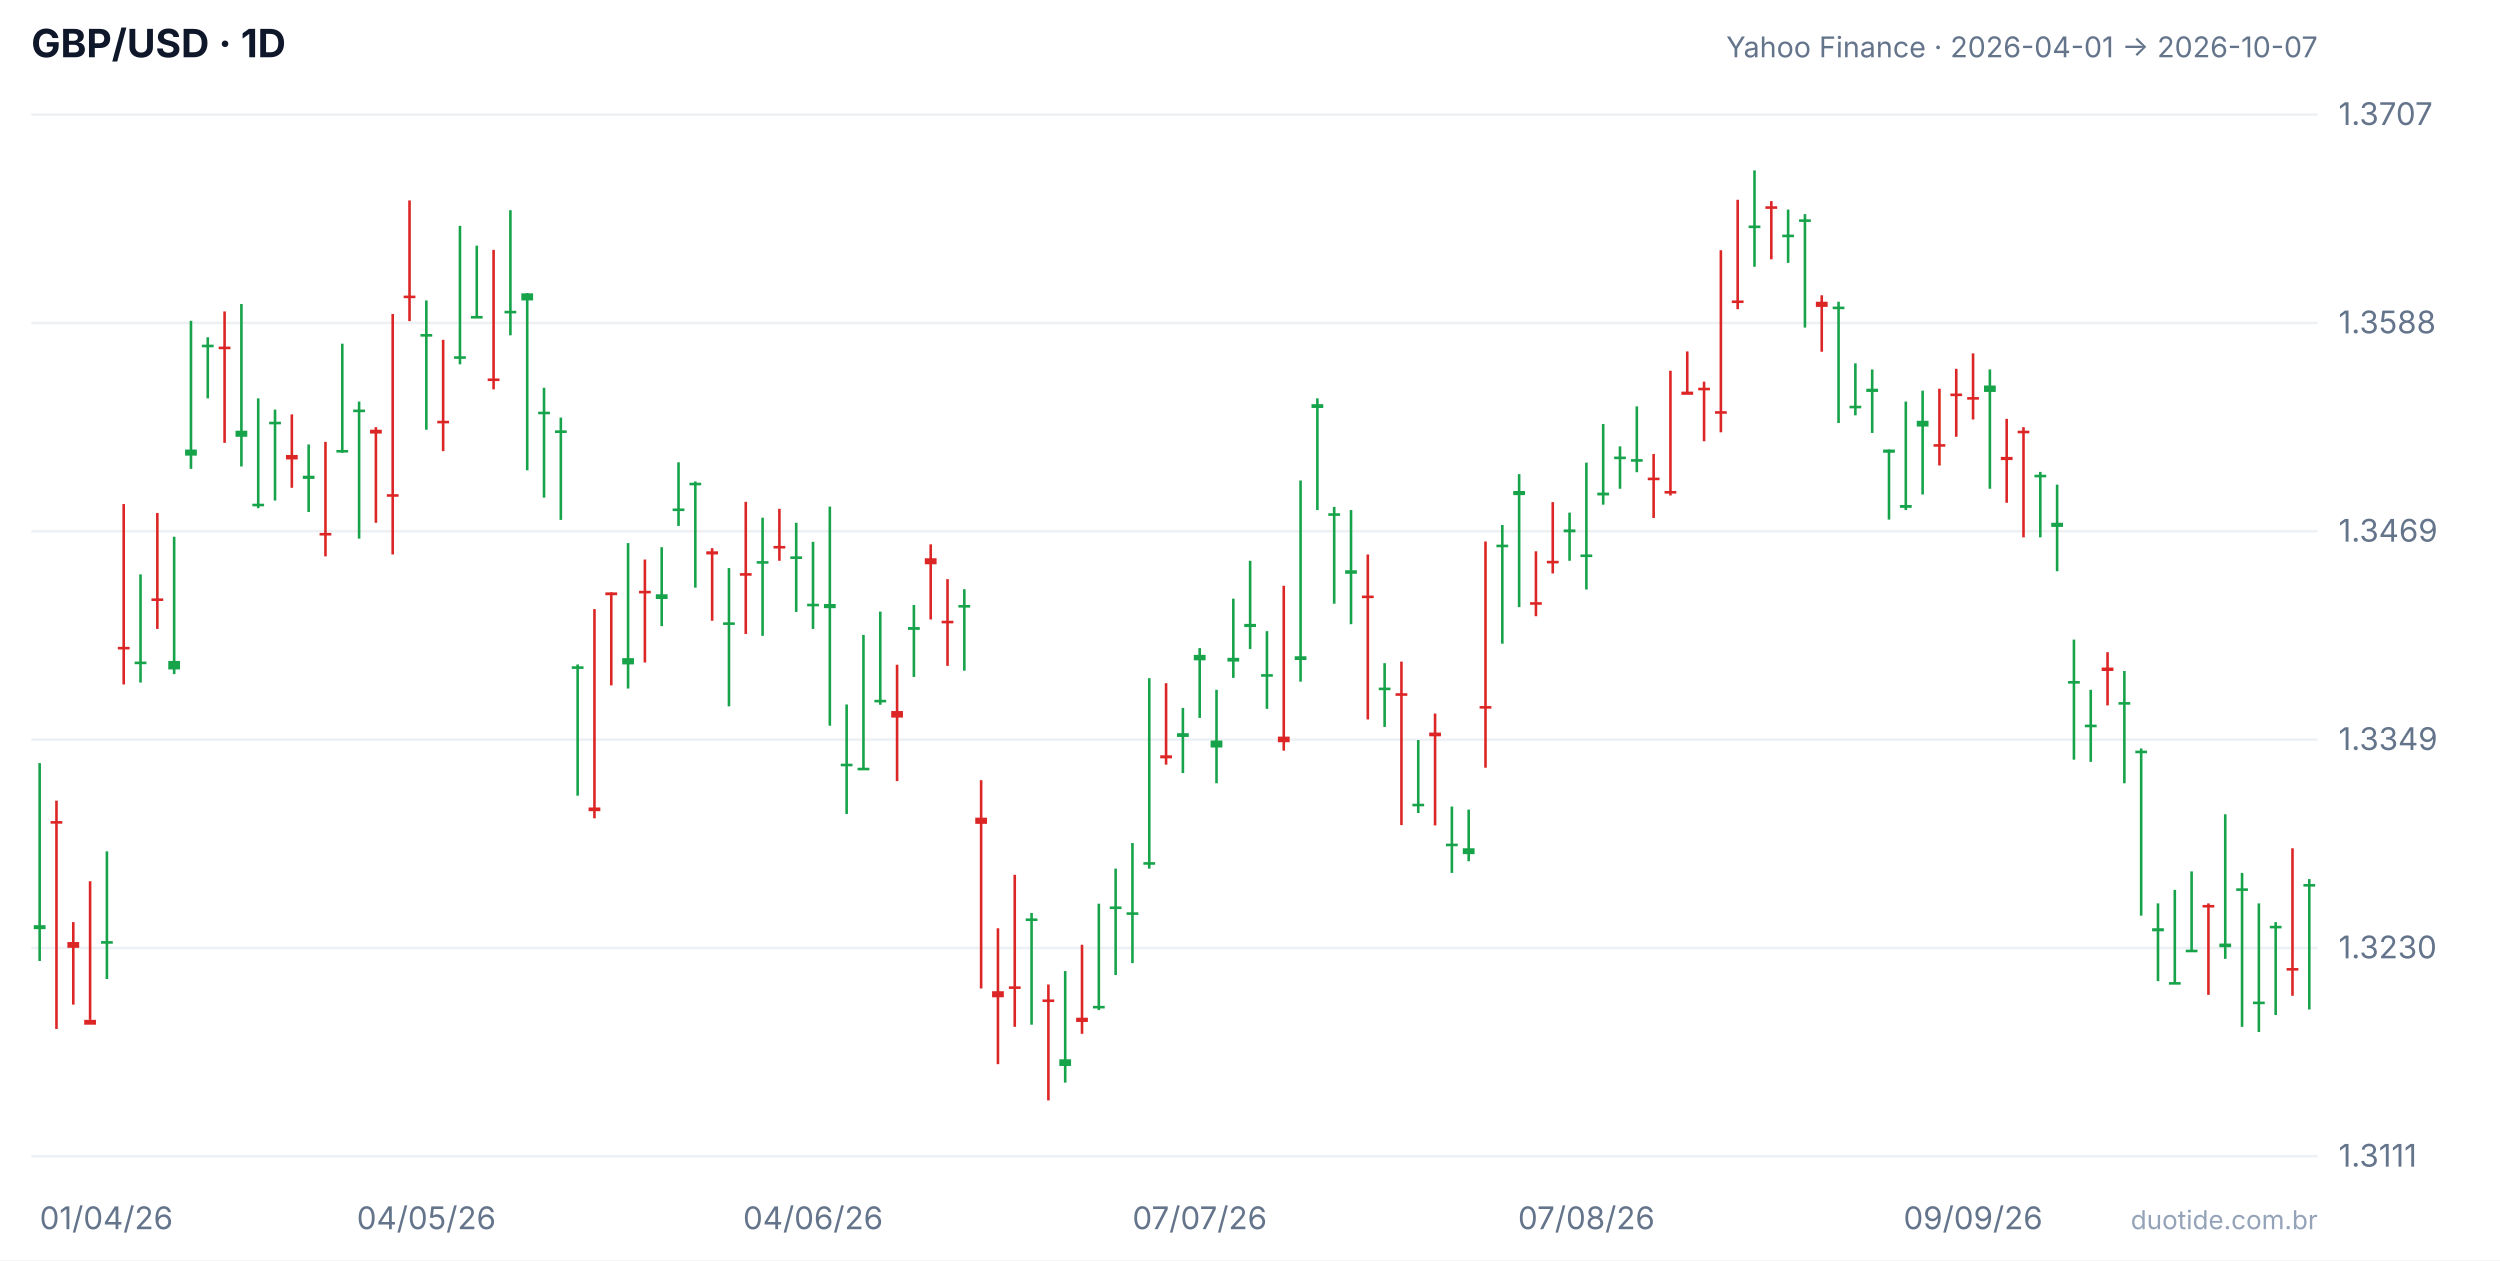
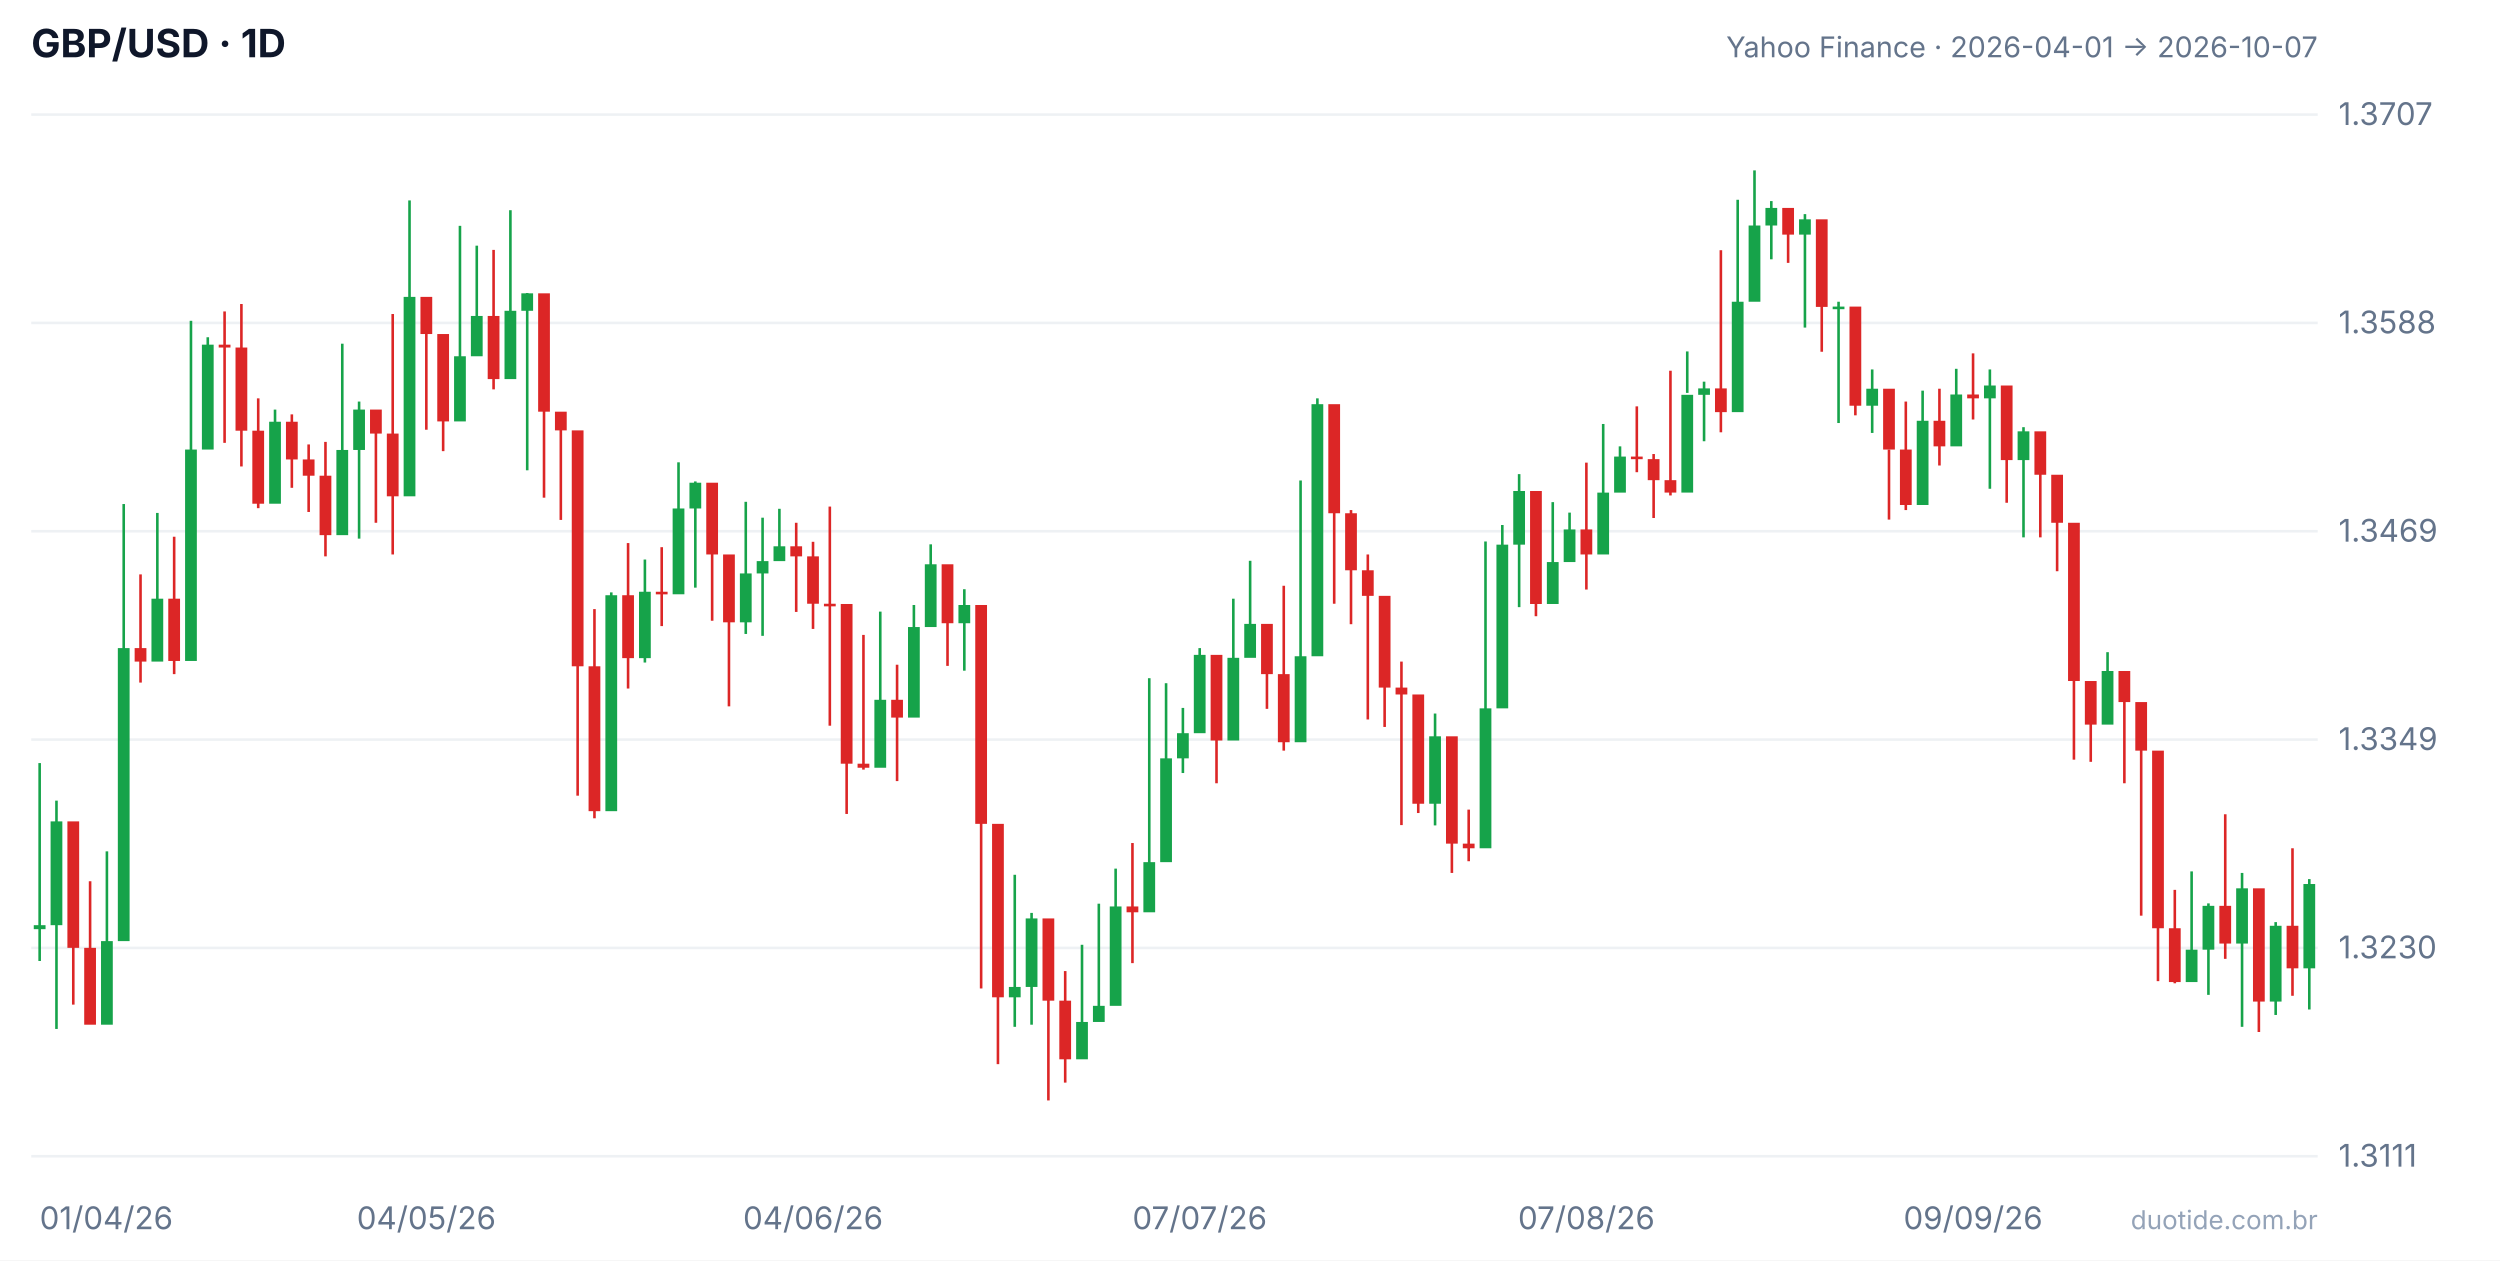
<svg xmlns="http://www.w3.org/2000/svg" viewBox="0 0 960 484" font-family="Inter,system-ui,sans-serif" font-size="12" role="img">
  <rect width="960" height="484" fill="#ffffff" />
  <text x="12" y="22" font-size="15" font-weight="700" fill="#0f172a">GBP/USD · 1D</text>
  <text x="890" y="22" font-size="11" fill="#64748b" text-anchor="end">Yahoo Finance · 2026-04-01 → 2026-10-07</text>
  <line x1="12" x2="890" y1="444" y2="444" stroke="#eef1f4" />
  <text x="898" y="448" fill="#64748b">1.3111</text>
  <line x1="12" x2="890" y1="364" y2="364" stroke="#eef1f4" />
  <text x="898" y="368" fill="#64748b">1.3230</text>
  <line x1="12" x2="890" y1="284" y2="284" stroke="#eef1f4" />
  <text x="898" y="288" fill="#64748b">1.3349</text>
  <line x1="12" x2="890" y1="204" y2="204" stroke="#eef1f4" />
  <text x="898" y="208" fill="#64748b">1.3469</text>
  <line x1="12" x2="890" y1="124" y2="124" stroke="#eef1f4" />
  <text x="898" y="128" fill="#64748b">1.3588</text>
  <line x1="12" x2="890" y1="44" y2="44" stroke="#eef1f4" />
  <text x="898" y="48" fill="#64748b">1.3707</text>
  <text x="15.228" y="472" fill="#64748b" text-anchor="start">01/04/26</text>
  <text x="163.713" y="472" fill="#64748b" text-anchor="middle">04/05/26</text>
  <text x="312.199" y="472" fill="#64748b" text-anchor="middle">04/06/26</text>
  <text x="460.684" y="472" fill="#64748b" text-anchor="middle">07/07/26</text>
  <text x="609.169" y="472" fill="#64748b" text-anchor="middle">07/08/26</text>
  <text x="757.654" y="472" fill="#64748b" text-anchor="middle">09/09/26</text>
  <line x1="15.228" x2="15.228" y1="293.022" y2="369.021" stroke="#16a34a" />
  <rect x="12.968" y="355.268" width="4.519" height="1.53" fill="#16a34a" />
-   <line x1="21.684" x2="21.684" y1="307.445" y2="395.119" stroke="#dc2626" />
-   <rect x="19.424" y="315.293" width="4.519" height="1" fill="#dc2626" />
+   <line x1="21.684" x2="21.684" y1="307.445" y2="395.119" stroke="#16a34a" />
+   <rect x="19.424" y="315.412" width="4.519" height="39.856" fill="#16a34a" />
  <line x1="28.14" x2="28.14" y1="354.09" y2="385.774" stroke="#dc2626" />
-   <rect x="25.88" y="361.738" width="4.519" height="2.234" fill="#dc2626" />
+   <rect x="25.88" y="315.412" width="4.519" height="48.56" fill="#dc2626" />
  <line x1="34.596" x2="34.596" y1="338.398" y2="391.617" stroke="#dc2626" />
-   <rect x="32.336" y="391.617" width="4.519" height="1.869" fill="#dc2626" />
+   <rect x="32.336" y="363.972" width="4.519" height="29.514" fill="#dc2626" />
  <line x1="41.051" x2="41.051" y1="326.92" y2="375.941" stroke="#16a34a" />
-   <rect x="38.792" y="361.386" width="4.519" height="1" fill="#16a34a" />
-   <line x1="47.507" x2="47.507" y1="193.549" y2="262.834" stroke="#dc2626" />
-   <rect x="45.248" y="248.386" width="4.519" height="1" fill="#dc2626" />
-   <line x1="53.963" x2="53.963" y1="220.566" y2="262.113" stroke="#16a34a" />
-   <rect x="51.704" y="254.051" width="4.519" height="1" fill="#16a34a" />
-   <line x1="60.419" x2="60.419" y1="196.966" y2="241.508" stroke="#dc2626" />
-   <rect x="58.16" y="229.778" width="4.519" height="1" fill="#dc2626" />
-   <line x1="66.875" x2="66.875" y1="206.105" y2="258.865" stroke="#16a34a" />
-   <rect x="64.615" y="253.81" width="4.519" height="3.251" fill="#16a34a" />
+   <rect x="38.792" y="361.386" width="4.519" height="32.1" fill="#16a34a" />
+   <line x1="47.507" x2="47.507" y1="193.549" y2="262.834" stroke="#16a34a" />
+   <rect x="45.248" y="248.869" width="4.519" height="112.517" fill="#16a34a" />
+   <line x1="53.963" x2="53.963" y1="220.566" y2="262.113" stroke="#dc2626" />
+   <rect x="51.704" y="248.869" width="4.519" height="5.182" fill="#dc2626" />
+   <line x1="60.419" x2="60.419" y1="196.966" y2="241.508" stroke="#16a34a" />
+   <rect x="58.16" y="229.899" width="4.519" height="24.151" fill="#16a34a" />
+   <line x1="66.875" x2="66.875" y1="206.105" y2="258.865" stroke="#dc2626" />
+   <rect x="64.615" y="229.899" width="4.519" height="23.91" fill="#dc2626" />
  <line x1="73.331" x2="73.331" y1="123.188" y2="180.042" stroke="#16a34a" />
-   <rect x="71.071" y="172.629" width="4.519" height="2.33" fill="#16a34a" />
+   <rect x="71.071" y="172.629" width="4.519" height="81.181" fill="#16a34a" />
  <line x1="79.787" x2="79.787" y1="129.506" y2="152.967" stroke="#16a34a" />
-   <rect x="77.527" y="132.353" width="4.519" height="1" fill="#16a34a" />
+   <rect x="77.527" y="132.353" width="4.519" height="40.276" fill="#16a34a" />
  <line x1="86.243" x2="86.243" y1="119.592" y2="170.053" stroke="#dc2626" />
-   <rect x="83.983" y="133.095" width="4.519" height="1" fill="#dc2626" />
-   <line x1="92.699" x2="92.699" y1="116.737" y2="179.123" stroke="#16a34a" />
-   <rect x="90.439" y="165.389" width="4.519" height="2.332" fill="#16a34a" />
-   <line x1="99.154" x2="99.154" y1="152.967" y2="195.136" stroke="#16a34a" />
-   <rect x="96.895" y="193.427" width="4.519" height="1" fill="#16a34a" />
+   <rect x="83.983" y="132.353" width="4.519" height="1.1" fill="#dc2626" />
+   <line x1="92.699" x2="92.699" y1="116.737" y2="179.123" stroke="#dc2626" />
+   <rect x="90.439" y="133.453" width="4.519" height="31.936" fill="#dc2626" />
+   <line x1="99.154" x2="99.154" y1="152.967" y2="195.136" stroke="#dc2626" />
+   <rect x="96.895" y="165.389" width="4.519" height="28.038" fill="#dc2626" />
  <line x1="105.61" x2="105.61" y1="157.287" y2="192.207" stroke="#16a34a" />
-   <rect x="103.351" y="161.948" width="4.519" height="1" fill="#16a34a" />
+   <rect x="103.351" y="161.948" width="4.519" height="31.479" fill="#16a34a" />
  <line x1="112.066" x2="112.066" y1="159.12" y2="187.32" stroke="#dc2626" />
-   <rect x="109.807" y="174.713" width="4.519" height="1.716" fill="#dc2626" />
-   <line x1="118.522" x2="118.522" y1="170.666" y2="196.599" stroke="#16a34a" />
-   <rect x="116.263" y="182.673" width="4.519" height="1.224" fill="#16a34a" />
+   <rect x="109.807" y="161.948" width="4.519" height="14.481" fill="#dc2626" />
+   <line x1="118.522" x2="118.522" y1="170.666" y2="196.599" stroke="#dc2626" />
+   <rect x="116.263" y="176.428" width="4.519" height="6.245" fill="#dc2626" />
  <line x1="124.978" x2="124.978" y1="169.685" y2="213.645" stroke="#dc2626" />
-   <rect x="122.718" y="204.643" width="4.519" height="1" fill="#dc2626" />
+   <rect x="122.718" y="182.673" width="4.519" height="22.823" fill="#dc2626" />
  <line x1="131.434" x2="131.434" y1="131.981" y2="173.855" stroke="#16a34a" />
-   <rect x="129.174" y="172.788" width="4.519" height="1" fill="#16a34a" />
+   <rect x="129.174" y="172.788" width="4.519" height="32.708" fill="#16a34a" />
  <line x1="137.89" x2="137.89" y1="154.198" y2="206.835" stroke="#16a34a" />
-   <rect x="135.63" y="157.275" width="4.519" height="1" fill="#16a34a" />
+   <rect x="135.63" y="157.275" width="4.519" height="15.513" fill="#16a34a" />
  <line x1="144.346" x2="144.346" y1="164.037" y2="200.745" stroke="#dc2626" />
-   <rect x="142.086" y="165.02" width="4.519" height="1.474" fill="#dc2626" />
+   <rect x="142.086" y="157.275" width="4.519" height="9.219" fill="#dc2626" />
  <line x1="150.801" x2="150.801" y1="120.584" y2="212.916" stroke="#dc2626" />
-   <rect x="148.542" y="189.764" width="4.519" height="1" fill="#dc2626" />
-   <line x1="157.257" x2="157.257" y1="76.964" y2="123.312" stroke="#dc2626" />
-   <rect x="154.998" y="113.508" width="4.519" height="1" fill="#dc2626" />
-   <line x1="163.713" x2="163.713" y1="115.372" y2="165.02" stroke="#16a34a" />
-   <rect x="161.454" y="128.268" width="4.519" height="1" fill="#16a34a" />
+   <rect x="148.542" y="166.494" width="4.519" height="24.088" fill="#dc2626" />
+   <line x1="157.257" x2="157.257" y1="76.964" y2="123.312" stroke="#16a34a" />
+   <rect x="154.998" y="114.005" width="4.519" height="76.577" fill="#16a34a" />
+   <line x1="163.713" x2="163.713" y1="115.372" y2="165.02" stroke="#dc2626" />
+   <rect x="161.454" y="114.005" width="4.519" height="14.263" fill="#dc2626" />
  <line x1="170.169" x2="170.169" y1="130.496" y2="173.242" stroke="#dc2626" />
-   <rect x="167.91" y="161.579" width="4.519" height="1" fill="#dc2626" />
+   <rect x="167.91" y="128.268" width="4.519" height="33.557" fill="#dc2626" />
  <line x1="176.625" x2="176.625" y1="86.721" y2="139.893" stroke="#16a34a" />
-   <rect x="174.365" y="136.804" width="4.519" height="1" fill="#16a34a" />
+   <rect x="174.365" y="136.804" width="4.519" height="25.021" fill="#16a34a" />
  <line x1="183.081" x2="183.081" y1="94.337" y2="122.072" stroke="#16a34a" />
-   <rect x="180.821" y="121.328" width="4.519" height="1" fill="#16a34a" />
+   <rect x="180.821" y="121.328" width="4.519" height="15.476" fill="#16a34a" />
  <line x1="189.537" x2="189.537" y1="95.958" y2="149.517" stroke="#dc2626" />
-   <rect x="187.277" y="145.324" width="4.519" height="1" fill="#dc2626" />
+   <rect x="187.277" y="121.328" width="4.519" height="24.243" fill="#dc2626" />
  <line x1="195.993" x2="195.993" y1="80.719" y2="128.763" stroke="#16a34a" />
-   <rect x="193.733" y="119.344" width="4.519" height="1" fill="#16a34a" />
+   <rect x="193.733" y="119.344" width="4.519" height="26.227" fill="#16a34a" />
  <line x1="202.449" x2="202.449" y1="112.515" y2="180.592" stroke="#16a34a" />
-   <rect x="200.189" y="112.639" width="4.519" height="2.733" fill="#16a34a" />
-   <line x1="208.904" x2="208.904" y1="148.9" y2="191.108" stroke="#16a34a" />
-   <rect x="206.645" y="158.087" width="4.519" height="1" fill="#16a34a" />
-   <line x1="215.36" x2="215.36" y1="160.35" y2="199.648" stroke="#16a34a" />
-   <rect x="213.101" y="165.265" width="4.519" height="1" fill="#16a34a" />
-   <line x1="221.816" x2="221.816" y1="255.134" y2="305.541" stroke="#16a34a" />
-   <rect x="219.557" y="255.857" width="4.519" height="1" fill="#16a34a" />
+   <rect x="200.189" y="112.639" width="4.519" height="6.705" fill="#16a34a" />
+   <line x1="208.904" x2="208.904" y1="148.9" y2="191.108" stroke="#dc2626" />
+   <rect x="206.645" y="112.639" width="4.519" height="45.448" fill="#dc2626" />
+   <line x1="215.36" x2="215.36" y1="160.35" y2="199.648" stroke="#dc2626" />
+   <rect x="213.101" y="158.087" width="4.519" height="7.178" fill="#dc2626" />
+   <line x1="221.816" x2="221.816" y1="255.134" y2="305.541" stroke="#dc2626" />
+   <rect x="219.557" y="165.265" width="4.519" height="90.591" fill="#dc2626" />
  <line x1="228.272" x2="228.272" y1="233.893" y2="314.224" stroke="#dc2626" />
-   <rect x="226.013" y="310.063" width="4.519" height="1.427" fill="#dc2626" />
-   <line x1="234.728" x2="234.728" y1="227.477" y2="263.194" stroke="#dc2626" />
-   <rect x="232.468" y="227.477" width="4.519" height="1.091" fill="#dc2626" />
-   <line x1="241.184" x2="241.184" y1="208.538" y2="264.396" stroke="#16a34a" />
-   <rect x="238.924" y="252.725" width="4.519" height="2.409" fill="#16a34a" />
-   <line x1="247.64" x2="247.64" y1="214.86" y2="254.412" stroke="#dc2626" />
-   <rect x="245.38" y="226.871" width="4.519" height="1" fill="#dc2626" />
-   <line x1="254.096" x2="254.096" y1="210.119" y2="240.42" stroke="#16a34a" />
-   <rect x="251.836" y="228.203" width="4.519" height="1.817" fill="#16a34a" />
+   <rect x="226.013" y="255.857" width="4.519" height="55.633" fill="#dc2626" />
+   <line x1="234.728" x2="234.728" y1="227.477" y2="263.194" stroke="#16a34a" />
+   <rect x="232.468" y="228.568" width="4.519" height="82.922" fill="#16a34a" />
+   <line x1="241.184" x2="241.184" y1="208.538" y2="264.396" stroke="#dc2626" />
+   <rect x="238.924" y="228.568" width="4.519" height="24.158" fill="#dc2626" />
+   <line x1="247.64" x2="247.64" y1="214.86" y2="254.412" stroke="#16a34a" />
+   <rect x="245.38" y="227.234" width="4.519" height="25.491" fill="#16a34a" />
+   <line x1="254.096" x2="254.096" y1="210.119" y2="240.42" stroke="#dc2626" />
+   <rect x="251.836" y="227.234" width="4.519" height="1" fill="#dc2626" />
  <line x1="260.551" x2="260.551" y1="177.531" y2="201.963" stroke="#16a34a" />
-   <rect x="258.292" y="195.258" width="4.519" height="1" fill="#16a34a" />
+   <rect x="258.292" y="195.258" width="4.519" height="32.946" fill="#16a34a" />
  <line x1="267.007" x2="267.007" y1="184.874" y2="225.659" stroke="#16a34a" />
-   <rect x="264.748" y="185.363" width="4.519" height="1" fill="#16a34a" />
+   <rect x="264.748" y="185.363" width="4.519" height="9.895" fill="#16a34a" />
  <line x1="273.463" x2="273.463" y1="210.484" y2="238.367" stroke="#dc2626" />
-   <rect x="271.204" y="211.7" width="4.519" height="1.216" fill="#dc2626" />
-   <line x1="279.919" x2="279.919" y1="218.138" y2="271.24" stroke="#16a34a" />
-   <rect x="277.66" y="238.971" width="4.519" height="1" fill="#16a34a" />
-   <line x1="286.375" x2="286.375" y1="192.695" y2="243.44" stroke="#dc2626" />
-   <rect x="284.115" y="220.08" width="4.519" height="1" fill="#dc2626" />
+   <rect x="271.204" y="185.363" width="4.519" height="27.552" fill="#dc2626" />
+   <line x1="279.919" x2="279.919" y1="218.138" y2="271.24" stroke="#dc2626" />
+   <rect x="277.66" y="212.916" width="4.519" height="26.055" fill="#dc2626" />
+   <line x1="286.375" x2="286.375" y1="192.695" y2="243.44" stroke="#16a34a" />
+   <rect x="284.115" y="220.202" width="4.519" height="18.77" fill="#16a34a" />
  <line x1="292.831" x2="292.831" y1="198.794" y2="244.164" stroke="#16a34a" />
-   <rect x="290.571" y="215.467" width="4.519" height="1" fill="#16a34a" />
-   <line x1="299.287" x2="299.287" y1="195.38" y2="215.346" stroke="#dc2626" />
-   <rect x="297.027" y="209.632" width="4.519" height="1" fill="#dc2626" />
-   <line x1="305.743" x2="305.743" y1="200.745" y2="234.981" stroke="#16a34a" />
-   <rect x="303.483" y="213.645" width="4.519" height="1" fill="#16a34a" />
-   <line x1="312.199" x2="312.199" y1="208.051" y2="241.508" stroke="#16a34a" />
-   <rect x="309.939" y="231.836" width="4.519" height="1" fill="#16a34a" />
-   <line x1="318.654" x2="318.654" y1="194.526" y2="278.672" stroke="#16a34a" />
-   <rect x="316.395" y="231.933" width="4.519" height="1.597" fill="#16a34a" />
-   <line x1="325.11" x2="325.11" y1="270.519" y2="312.56" stroke="#16a34a" />
-   <rect x="322.851" y="293.261" width="4.519" height="1" fill="#16a34a" />
-   <line x1="331.566" x2="331.566" y1="243.802" y2="295.529" stroke="#16a34a" />
-   <rect x="329.307" y="294.812" width="4.519" height="1" fill="#16a34a" />
+   <rect x="290.571" y="215.467" width="4.519" height="4.734" fill="#16a34a" />
+   <line x1="299.287" x2="299.287" y1="195.38" y2="215.346" stroke="#16a34a" />
+   <rect x="297.027" y="209.778" width="4.519" height="5.689" fill="#16a34a" />
+   <line x1="305.743" x2="305.743" y1="200.745" y2="234.981" stroke="#dc2626" />
+   <rect x="303.483" y="209.778" width="4.519" height="3.867" fill="#dc2626" />
+   <line x1="312.199" x2="312.199" y1="208.051" y2="241.508" stroke="#dc2626" />
+   <rect x="309.939" y="213.645" width="4.519" height="18.191" fill="#dc2626" />
+   <line x1="318.654" x2="318.654" y1="194.526" y2="278.672" stroke="#dc2626" />
+   <rect x="316.395" y="231.836" width="4.519" height="1" fill="#dc2626" />
+   <line x1="325.11" x2="325.11" y1="270.519" y2="312.56" stroke="#dc2626" />
+   <rect x="322.851" y="231.933" width="4.519" height="61.328" fill="#dc2626" />
+   <line x1="331.566" x2="331.566" y1="243.802" y2="295.529" stroke="#dc2626" />
+   <rect x="329.307" y="293.261" width="4.519" height="1.552" fill="#dc2626" />
  <line x1="338.022" x2="338.022" y1="234.861" y2="270.64" stroke="#16a34a" />
-   <rect x="335.762" y="268.72" width="4.519" height="1" fill="#16a34a" />
+   <rect x="335.762" y="268.72" width="4.519" height="26.093" fill="#16a34a" />
  <line x1="344.478" x2="344.478" y1="255.255" y2="299.941" stroke="#dc2626" />
-   <rect x="342.218" y="273.039" width="4.519" height="2.518" fill="#dc2626" />
+   <rect x="342.218" y="268.72" width="4.519" height="6.838" fill="#dc2626" />
  <line x1="350.934" x2="350.934" y1="232.319" y2="259.948" stroke="#16a34a" />
-   <rect x="348.674" y="240.784" width="4.519" height="1.086" fill="#16a34a" />
-   <line x1="357.39" x2="357.39" y1="209.024" y2="237.884" stroke="#dc2626" />
-   <rect x="355.13" y="214.374" width="4.519" height="2.308" fill="#dc2626" />
+   <rect x="348.674" y="240.784" width="4.519" height="34.773" fill="#16a34a" />
+   <line x1="357.39" x2="357.39" y1="209.024" y2="237.884" stroke="#16a34a" />
+   <rect x="355.13" y="216.682" width="4.519" height="24.102" fill="#16a34a" />
  <line x1="363.846" x2="363.846" y1="222.386" y2="255.7" stroke="#dc2626" />
-   <rect x="361.586" y="238.367" width="4.519" height="1" fill="#dc2626" />
+   <rect x="361.586" y="216.682" width="4.519" height="22.639" fill="#dc2626" />
  <line x1="370.301" x2="370.301" y1="226.265" y2="257.542" stroke="#16a34a" />
-   <rect x="368.042" y="232.319" width="4.519" height="1" fill="#16a34a" />
+   <rect x="368.042" y="232.319" width="4.519" height="7.002" fill="#16a34a" />
  <line x1="376.757" x2="376.757" y1="299.584" y2="379.573" stroke="#dc2626" />
-   <rect x="374.498" y="313.986" width="4.519" height="2.376" fill="#dc2626" />
+   <rect x="374.498" y="232.319" width="4.519" height="84.043" fill="#dc2626" />
  <line x1="383.213" x2="383.213" y1="356.445" y2="408.634" stroke="#dc2626" />
-   <rect x="380.954" y="380.627" width="4.519" height="2.34" fill="#dc2626" />
-   <line x1="389.669" x2="389.669" y1="335.916" y2="394.302" stroke="#dc2626" />
-   <rect x="387.41" y="378.753" width="4.519" height="1" fill="#dc2626" />
+   <rect x="380.954" y="316.362" width="4.519" height="66.605" fill="#dc2626" />
+   <line x1="389.669" x2="389.669" y1="335.916" y2="394.302" stroke="#16a34a" />
+   <rect x="387.41" y="378.987" width="4.519" height="3.98" fill="#16a34a" />
  <line x1="396.125" x2="396.125" y1="350.555" y2="393.486" stroke="#16a34a" />
-   <rect x="393.865" y="352.677" width="4.519" height="1" fill="#16a34a" />
+   <rect x="393.865" y="352.677" width="4.519" height="26.31" fill="#16a34a" />
  <line x1="402.581" x2="402.581" y1="378.05" y2="422.571" stroke="#dc2626" />
-   <rect x="400.321" y="383.786" width="4.519" height="1" fill="#dc2626" />
-   <line x1="409.037" x2="409.037" y1="372.893" y2="415.724" stroke="#16a34a" />
-   <rect x="406.777" y="406.772" width="4.519" height="2.559" fill="#16a34a" />
-   <line x1="415.493" x2="415.493" y1="362.796" y2="396.986" stroke="#dc2626" />
-   <rect x="413.233" y="390.8" width="4.519" height="1.635" fill="#dc2626" />
+   <rect x="400.321" y="352.677" width="4.519" height="31.578" fill="#dc2626" />
+   <line x1="409.037" x2="409.037" y1="372.893" y2="415.724" stroke="#dc2626" />
+   <rect x="406.777" y="384.255" width="4.519" height="22.518" fill="#dc2626" />
+   <line x1="415.493" x2="415.493" y1="362.796" y2="396.986" stroke="#16a34a" />
+   <rect x="413.233" y="392.435" width="4.519" height="14.338" fill="#16a34a" />
  <line x1="421.949" x2="421.949" y1="347.018" y2="387.878" stroke="#16a34a" />
-   <rect x="419.689" y="386.242" width="4.519" height="1" fill="#16a34a" />
+   <rect x="419.689" y="386.242" width="4.519" height="6.192" fill="#16a34a" />
  <line x1="428.404" x2="428.404" y1="333.551" y2="374.418" stroke="#16a34a" />
-   <rect x="426.145" y="348.08" width="4.519" height="1" fill="#16a34a" />
-   <line x1="434.86" x2="434.86" y1="323.72" y2="369.843" stroke="#16a34a" />
-   <rect x="432.601" y="350.319" width="4.519" height="1" fill="#16a34a" />
+   <rect x="426.145" y="348.08" width="4.519" height="38.162" fill="#16a34a" />
+   <line x1="434.86" x2="434.86" y1="323.72" y2="369.843" stroke="#dc2626" />
+   <rect x="432.601" y="348.08" width="4.519" height="2.239" fill="#dc2626" />
  <line x1="441.316" x2="441.316" y1="260.429" y2="333.551" stroke="#16a34a" />
-   <rect x="439.057" y="331.065" width="4.519" height="1" fill="#16a34a" />
-   <line x1="447.772" x2="447.772" y1="262.353" y2="293.619" stroke="#dc2626" />
-   <rect x="445.513" y="290.036" width="4.519" height="1.171" fill="#dc2626" />
+   <rect x="439.057" y="331.065" width="4.519" height="19.254" fill="#16a34a" />
+   <line x1="447.772" x2="447.772" y1="262.353" y2="293.619" stroke="#16a34a" />
+   <rect x="445.513" y="291.207" width="4.519" height="39.858" fill="#16a34a" />
  <line x1="454.228" x2="454.228" y1="271.84" y2="296.841" stroke="#16a34a" />
-   <rect x="451.968" y="281.545" width="4.519" height="1.436" fill="#16a34a" />
+   <rect x="451.968" y="281.545" width="4.519" height="9.662" fill="#16a34a" />
  <line x1="460.684" x2="460.684" y1="248.869" y2="275.676" stroke="#16a34a" />
-   <rect x="458.424" y="251.472" width="4.519" height="2.097" fill="#16a34a" />
-   <line x1="467.14" x2="467.14" y1="264.877" y2="300.776" stroke="#16a34a" />
-   <rect x="464.88" y="284.358" width="4.519" height="2.691" fill="#16a34a" />
+   <rect x="458.424" y="251.472" width="4.519" height="30.073" fill="#16a34a" />
+   <line x1="467.14" x2="467.14" y1="264.877" y2="300.776" stroke="#dc2626" />
+   <rect x="464.88" y="251.472" width="4.519" height="32.885" fill="#dc2626" />
  <line x1="473.596" x2="473.596" y1="229.899" y2="260.309" stroke="#16a34a" />
-   <rect x="471.336" y="252.605" width="4.519" height="1.445" fill="#16a34a" />
+   <rect x="471.336" y="252.605" width="4.519" height="31.752" fill="#16a34a" />
  <line x1="480.051" x2="480.051" y1="215.346" y2="249.231" stroke="#16a34a" />
-   <rect x="477.792" y="239.575" width="4.519" height="1.208" fill="#16a34a" />
-   <line x1="486.507" x2="486.507" y1="242.354" y2="272.199" stroke="#16a34a" />
-   <rect x="484.248" y="258.865" width="4.519" height="1" fill="#16a34a" />
+   <rect x="477.792" y="239.575" width="4.519" height="13.03" fill="#16a34a" />
+   <line x1="486.507" x2="486.507" y1="242.354" y2="272.199" stroke="#dc2626" />
+   <rect x="484.248" y="239.575" width="4.519" height="19.29" fill="#dc2626" />
  <line x1="492.963" x2="492.963" y1="224.932" y2="288.245" stroke="#dc2626" />
-   <rect x="490.704" y="282.863" width="4.519" height="2.154" fill="#dc2626" />
+   <rect x="490.704" y="258.865" width="4.519" height="26.151" fill="#dc2626" />
  <line x1="499.419" x2="499.419" y1="184.508" y2="261.752" stroke="#16a34a" />
-   <rect x="497.16" y="252.003" width="4.519" height="1.446" fill="#16a34a" />
+   <rect x="497.16" y="252.003" width="4.519" height="33.014" fill="#16a34a" />
  <line x1="505.875" x2="505.875" y1="152.967" y2="195.868" stroke="#16a34a" />
-   <rect x="503.615" y="155.207" width="4.519" height="1.452" fill="#16a34a" />
-   <line x1="512.331" x2="512.331" y1="194.648" y2="231.836" stroke="#16a34a" />
-   <rect x="510.071" y="197.088" width="4.519" height="1" fill="#16a34a" />
-   <line x1="518.787" x2="518.787" y1="195.868" y2="239.696" stroke="#16a34a" />
-   <rect x="516.527" y="218.988" width="4.519" height="1.335" fill="#16a34a" />
+   <rect x="503.615" y="155.207" width="4.519" height="96.796" fill="#16a34a" />
+   <line x1="512.331" x2="512.331" y1="194.648" y2="231.836" stroke="#dc2626" />
+   <rect x="510.071" y="155.207" width="4.519" height="41.881" fill="#dc2626" />
+   <line x1="518.787" x2="518.787" y1="195.868" y2="239.696" stroke="#dc2626" />
+   <rect x="516.527" y="197.088" width="4.519" height="21.9" fill="#dc2626" />
  <line x1="525.243" x2="525.243" y1="212.916" y2="276.276" stroke="#dc2626" />
-   <rect x="522.983" y="228.688" width="4.519" height="1" fill="#dc2626" />
-   <line x1="531.699" x2="531.699" y1="254.652" y2="279.151" stroke="#16a34a" />
-   <rect x="529.439" y="264.036" width="4.519" height="1" fill="#16a34a" />
+   <rect x="522.983" y="218.988" width="4.519" height="9.821" fill="#dc2626" />
+   <line x1="531.699" x2="531.699" y1="254.652" y2="279.151" stroke="#dc2626" />
+   <rect x="529.439" y="228.809" width="4.519" height="35.226" fill="#dc2626" />
  <line x1="538.154" x2="538.154" y1="254.051" y2="316.837" stroke="#dc2626" />
-   <rect x="535.895" y="266.198" width="4.519" height="1" fill="#dc2626" />
-   <line x1="544.61" x2="544.61" y1="284.178" y2="312.203" stroke="#16a34a" />
-   <rect x="542.351" y="308.635" width="4.519" height="1" fill="#16a34a" />
-   <line x1="551.066" x2="551.066" y1="273.999" y2="316.956" stroke="#dc2626" />
-   <rect x="548.807" y="281.306" width="4.519" height="1.436" fill="#dc2626" />
-   <line x1="557.522" x2="557.522" y1="309.706" y2="335.207" stroke="#16a34a" />
-   <rect x="555.262" y="323.957" width="4.519" height="1" fill="#16a34a" />
-   <line x1="563.978" x2="563.978" y1="310.895" y2="330.71" stroke="#16a34a" />
-   <rect x="561.718" y="325.736" width="4.519" height="2.25" fill="#16a34a" />
-   <line x1="570.434" x2="570.434" y1="207.929" y2="294.812" stroke="#dc2626" />
-   <rect x="568.174" y="271.12" width="4.519" height="1" fill="#dc2626" />
+   <rect x="535.895" y="264.036" width="4.519" height="2.643" fill="#dc2626" />
+   <line x1="544.61" x2="544.61" y1="284.178" y2="312.203" stroke="#dc2626" />
+   <rect x="542.351" y="266.679" width="4.519" height="41.957" fill="#dc2626" />
+   <line x1="551.066" x2="551.066" y1="273.999" y2="316.956" stroke="#16a34a" />
+   <rect x="548.807" y="282.743" width="4.519" height="25.893" fill="#16a34a" />
+   <line x1="557.522" x2="557.522" y1="309.706" y2="335.207" stroke="#dc2626" />
+   <rect x="555.262" y="282.743" width="4.519" height="41.214" fill="#dc2626" />
+   <line x1="563.978" x2="563.978" y1="310.895" y2="330.71" stroke="#dc2626" />
+   <rect x="561.718" y="323.957" width="4.519" height="1.779" fill="#dc2626" />
+   <line x1="570.434" x2="570.434" y1="207.929" y2="294.812" stroke="#16a34a" />
+   <rect x="568.174" y="272.008" width="4.519" height="53.728" fill="#16a34a" />
  <line x1="576.89" x2="576.89" y1="201.598" y2="247.18" stroke="#16a34a" />
-   <rect x="574.63" y="209.147" width="4.519" height="1" fill="#16a34a" />
+   <rect x="574.63" y="209.147" width="4.519" height="62.861" fill="#16a34a" />
  <line x1="583.346" x2="583.346" y1="182.062" y2="233.143" stroke="#16a34a" />
-   <rect x="581.086" y="188.542" width="4.519" height="1.589" fill="#16a34a" />
+   <rect x="581.086" y="188.542" width="4.519" height="20.605" fill="#16a34a" />
  <line x1="589.801" x2="589.801" y1="211.7" y2="236.626" stroke="#dc2626" />
-   <rect x="587.542" y="231.231" width="4.519" height="1" fill="#dc2626" />
-   <line x1="596.257" x2="596.257" y1="192.817" y2="220.202" stroke="#dc2626" />
-   <rect x="593.998" y="215.346" width="4.519" height="1" fill="#dc2626" />
+   <rect x="587.542" y="188.542" width="4.519" height="43.391" fill="#dc2626" />
+   <line x1="596.257" x2="596.257" y1="192.817" y2="220.202" stroke="#16a34a" />
+   <rect x="593.998" y="215.831" width="4.519" height="16.101" fill="#16a34a" />
  <line x1="602.713" x2="602.713" y1="196.844" y2="215.346" stroke="#16a34a" />
-   <rect x="600.454" y="203.304" width="4.519" height="1.096" fill="#16a34a" />
-   <line x1="609.169" x2="609.169" y1="177.654" y2="226.387" stroke="#16a34a" />
-   <rect x="606.91" y="212.916" width="4.519" height="1" fill="#16a34a" />
+   <rect x="600.454" y="203.304" width="4.519" height="12.527" fill="#16a34a" />
+   <line x1="609.169" x2="609.169" y1="177.654" y2="226.387" stroke="#dc2626" />
+   <rect x="606.91" y="203.304" width="4.519" height="9.612" fill="#dc2626" />
  <line x1="615.625" x2="615.625" y1="162.808" y2="193.793" stroke="#16a34a" />
-   <rect x="613.365" y="189.166" width="4.519" height="1.087" fill="#16a34a" />
+   <rect x="613.365" y="189.166" width="4.519" height="23.75" fill="#16a34a" />
  <line x1="622.081" x2="622.081" y1="171.402" y2="187.687" stroke="#16a34a" />
-   <rect x="619.821" y="175.326" width="4.519" height="1" fill="#16a34a" />
-   <line x1="628.537" x2="628.537" y1="156.044" y2="181.327" stroke="#16a34a" />
-   <rect x="626.277" y="176.306" width="4.519" height="1" fill="#16a34a" />
+   <rect x="619.821" y="175.326" width="4.519" height="13.84" fill="#16a34a" />
+   <line x1="628.537" x2="628.537" y1="156.044" y2="181.327" stroke="#dc2626" />
+   <rect x="626.277" y="175.326" width="4.519" height="1" fill="#dc2626" />
  <line x1="634.993" x2="634.993" y1="174.345" y2="198.917" stroke="#dc2626" />
-   <rect x="632.733" y="183.407" width="4.519" height="1" fill="#dc2626" />
+   <rect x="632.733" y="176.306" width="4.519" height="8.08" fill="#dc2626" />
  <line x1="641.449" x2="641.449" y1="142.363" y2="190.252" stroke="#dc2626" />
-   <rect x="639.189" y="188.542" width="4.519" height="1" fill="#dc2626" />
-   <line x1="647.904" x2="647.904" y1="134.95" y2="150.872" stroke="#dc2626" />
-   <rect x="645.645" y="150.379" width="4.519" height="1.232" fill="#dc2626" />
-   <line x1="654.36" x2="654.36" y1="146.558" y2="169.44" stroke="#dc2626" />
-   <rect x="652.101" y="148.888" width="4.519" height="1" fill="#dc2626" />
+   <rect x="639.189" y="184.385" width="4.519" height="4.767" fill="#dc2626" />
+   <line x1="647.904" x2="647.904" y1="134.95" y2="150.872" stroke="#16a34a" />
+   <rect x="645.645" y="151.611" width="4.519" height="37.541" fill="#16a34a" />
+   <line x1="654.36" x2="654.36" y1="146.558" y2="169.44" stroke="#16a34a" />
+   <rect x="652.101" y="149.147" width="4.519" height="2.464" fill="#16a34a" />
  <line x1="660.816" x2="660.816" y1="96.083" y2="166.002" stroke="#dc2626" />
-   <rect x="658.557" y="157.889" width="4.519" height="1" fill="#dc2626" />
-   <line x1="667.272" x2="667.272" y1="76.713" y2="118.723" stroke="#dc2626" />
-   <rect x="665.012" y="115.372" width="4.519" height="1" fill="#dc2626" />
+   <rect x="658.557" y="149.147" width="4.519" height="9.112" fill="#dc2626" />
+   <line x1="667.272" x2="667.272" y1="76.713" y2="118.723" stroke="#16a34a" />
+   <rect x="665.012" y="115.868" width="4.519" height="42.391" fill="#16a34a" />
  <line x1="673.728" x2="673.728" y1="65.429" y2="102.439" stroke="#16a34a" />
-   <rect x="671.468" y="86.596" width="4.519" height="1" fill="#16a34a" />
-   <line x1="680.184" x2="680.184" y1="77.215" y2="99.574" stroke="#dc2626" />
-   <rect x="677.924" y="79.204" width="4.519" height="1" fill="#dc2626" />
-   <line x1="686.64" x2="686.64" y1="80.469" y2="100.944" stroke="#16a34a" />
-   <rect x="684.38" y="90.094" width="4.519" height="1" fill="#16a34a" />
+   <rect x="671.468" y="86.596" width="4.519" height="29.272" fill="#16a34a" />
+   <line x1="680.184" x2="680.184" y1="77.215" y2="99.574" stroke="#16a34a" />
+   <rect x="677.924" y="79.843" width="4.519" height="6.753" fill="#16a34a" />
+   <line x1="686.64" x2="686.64" y1="80.469" y2="100.944" stroke="#dc2626" />
+   <rect x="684.38" y="79.843" width="4.519" height="10.251" fill="#dc2626" />
  <line x1="693.096" x2="693.096" y1="82.22" y2="125.791" stroke="#16a34a" />
-   <rect x="690.836" y="84.221" width="4.519" height="1" fill="#16a34a" />
+   <rect x="690.836" y="84.221" width="4.519" height="5.872" fill="#16a34a" />
  <line x1="699.551" x2="699.551" y1="113.384" y2="135.074" stroke="#dc2626" />
-   <rect x="697.292" y="115.868" width="4.519" height="1.986" fill="#dc2626" />
+   <rect x="697.292" y="84.221" width="4.519" height="33.633" fill="#dc2626" />
  <line x1="706.007" x2="706.007" y1="115.868" y2="162.44" stroke="#16a34a" />
  <rect x="703.748" y="117.731" width="4.519" height="1" fill="#16a34a" />
-   <line x1="712.463" x2="712.463" y1="139.522" y2="159.488" stroke="#16a34a" />
-   <rect x="710.204" y="155.797" width="4.519" height="1" fill="#16a34a" />
+   <line x1="712.463" x2="712.463" y1="139.522" y2="159.488" stroke="#dc2626" />
+   <rect x="710.204" y="117.731" width="4.519" height="38.066" fill="#dc2626" />
  <line x1="718.919" x2="718.919" y1="141.869" y2="166.248" stroke="#16a34a" />
-   <rect x="716.66" y="149.27" width="4.519" height="1.232" fill="#16a34a" />
-   <line x1="725.375" x2="725.375" y1="172.629" y2="199.527" stroke="#16a34a" />
-   <rect x="723.115" y="172.629" width="4.519" height="1.226" fill="#16a34a" />
-   <line x1="731.831" x2="731.831" y1="154.198" y2="195.868" stroke="#16a34a" />
-   <rect x="729.571" y="193.915" width="4.519" height="1.099" fill="#16a34a" />
+   <rect x="716.66" y="149.27" width="4.519" height="6.528" fill="#16a34a" />
+   <line x1="725.375" x2="725.375" y1="172.629" y2="199.527" stroke="#dc2626" />
+   <rect x="723.115" y="149.27" width="4.519" height="23.359" fill="#dc2626" />
+   <line x1="731.831" x2="731.831" y1="154.198" y2="195.868" stroke="#dc2626" />
+   <rect x="729.571" y="172.629" width="4.519" height="21.286" fill="#dc2626" />
  <line x1="738.287" x2="738.287" y1="150.01" y2="189.886" stroke="#16a34a" />
-   <rect x="736.027" y="161.579" width="4.519" height="2.212" fill="#16a34a" />
+   <rect x="736.027" y="161.579" width="4.519" height="32.336" fill="#16a34a" />
  <line x1="744.743" x2="744.743" y1="149.27" y2="178.756" stroke="#dc2626" />
-   <rect x="742.483" y="170.544" width="4.519" height="1" fill="#dc2626" />
-   <line x1="751.199" x2="751.199" y1="141.622" y2="167.721" stroke="#dc2626" />
-   <rect x="748.939" y="151.118" width="4.519" height="1" fill="#dc2626" />
+   <rect x="742.483" y="161.579" width="4.519" height="9.823" fill="#dc2626" />
+   <line x1="751.199" x2="751.199" y1="141.622" y2="167.721" stroke="#16a34a" />
+   <rect x="748.939" y="151.488" width="4.519" height="19.914" fill="#16a34a" />
  <line x1="757.654" x2="757.654" y1="135.691" y2="161.088" stroke="#dc2626" />
-   <rect x="755.395" y="152.473" width="4.519" height="1" fill="#dc2626" />
+   <rect x="755.395" y="151.488" width="4.519" height="1.479" fill="#dc2626" />
  <line x1="764.11" x2="764.11" y1="141.869" y2="187.687" stroke="#16a34a" />
-   <rect x="761.851" y="148.037" width="4.519" height="2.465" fill="#16a34a" />
+   <rect x="761.851" y="148.037" width="4.519" height="4.93" fill="#16a34a" />
  <line x1="770.566" x2="770.566" y1="160.842" y2="193.061" stroke="#dc2626" />
-   <rect x="768.307" y="175.448" width="4.519" height="1.226" fill="#dc2626" />
-   <line x1="777.022" x2="777.022" y1="164.037" y2="206.347" stroke="#dc2626" />
-   <rect x="774.762" y="165.389" width="4.519" height="1" fill="#dc2626" />
-   <line x1="783.478" x2="783.478" y1="181.204" y2="206.347" stroke="#16a34a" />
-   <rect x="781.218" y="182.306" width="4.519" height="1" fill="#16a34a" />
-   <line x1="789.934" x2="789.934" y1="186.097" y2="219.352" stroke="#16a34a" />
-   <rect x="787.674" y="200.745" width="4.519" height="1.584" fill="#16a34a" />
-   <line x1="796.39" x2="796.39" y1="245.612" y2="291.709" stroke="#16a34a" />
-   <rect x="794.13" y="261.511" width="4.519" height="1" fill="#16a34a" />
-   <line x1="802.846" x2="802.846" y1="264.877" y2="292.544" stroke="#16a34a" />
-   <rect x="800.586" y="278.253" width="4.519" height="1.018" fill="#16a34a" />
-   <line x1="809.301" x2="809.301" y1="250.436" y2="270.88" stroke="#dc2626" />
-   <rect x="807.042" y="256.338" width="4.519" height="1.324" fill="#dc2626" />
-   <line x1="815.757" x2="815.757" y1="257.662" y2="300.776" stroke="#16a34a" />
-   <rect x="813.498" y="269.596" width="4.519" height="1" fill="#16a34a" />
-   <line x1="822.213" x2="822.213" y1="287.407" y2="351.616" stroke="#16a34a" />
-   <rect x="819.954" y="288.245" width="4.519" height="1" fill="#16a34a" />
-   <line x1="828.669" x2="828.669" y1="346.9" y2="376.762" stroke="#16a34a" />
-   <rect x="826.41" y="356.445" width="4.519" height="1.176" fill="#16a34a" />
-   <line x1="835.125" x2="835.125" y1="341.707" y2="377.582" stroke="#16a34a" />
-   <rect x="832.865" y="377.113" width="4.519" height="1" fill="#16a34a" />
+   <rect x="768.307" y="148.037" width="4.519" height="28.637" fill="#dc2626" />
+   <line x1="777.022" x2="777.022" y1="164.037" y2="206.347" stroke="#16a34a" />
+   <rect x="774.762" y="165.634" width="4.519" height="11.041" fill="#16a34a" />
+   <line x1="783.478" x2="783.478" y1="181.204" y2="206.347" stroke="#dc2626" />
+   <rect x="781.218" y="165.634" width="4.519" height="16.672" fill="#dc2626" />
+   <line x1="789.934" x2="789.934" y1="186.097" y2="219.352" stroke="#dc2626" />
+   <rect x="787.674" y="182.306" width="4.519" height="18.44" fill="#dc2626" />
+   <line x1="796.39" x2="796.39" y1="245.612" y2="291.709" stroke="#dc2626" />
+   <rect x="794.13" y="200.745" width="4.519" height="60.765" fill="#dc2626" />
+   <line x1="802.846" x2="802.846" y1="264.877" y2="292.544" stroke="#dc2626" />
+   <rect x="800.586" y="261.511" width="4.519" height="16.742" fill="#dc2626" />
+   <line x1="809.301" x2="809.301" y1="250.436" y2="270.88" stroke="#16a34a" />
+   <rect x="807.042" y="257.662" width="4.519" height="20.591" fill="#16a34a" />
+   <line x1="815.757" x2="815.757" y1="257.662" y2="300.776" stroke="#dc2626" />
+   <rect x="813.498" y="257.662" width="4.519" height="11.934" fill="#dc2626" />
+   <line x1="822.213" x2="822.213" y1="287.407" y2="351.616" stroke="#dc2626" />
+   <rect x="819.954" y="269.596" width="4.519" height="18.649" fill="#dc2626" />
+   <line x1="828.669" x2="828.669" y1="346.9" y2="376.762" stroke="#dc2626" />
+   <rect x="826.41" y="288.245" width="4.519" height="68.201" fill="#dc2626" />
+   <line x1="835.125" x2="835.125" y1="341.707" y2="377.582" stroke="#dc2626" />
+   <rect x="832.865" y="356.445" width="4.519" height="20.668" fill="#dc2626" />
  <line x1="841.581" x2="841.581" y1="334.615" y2="365.263" stroke="#16a34a" />
-   <rect x="839.321" y="364.677" width="4.519" height="1" fill="#16a34a" />
-   <line x1="848.037" x2="848.037" y1="346.9" y2="382.031" stroke="#dc2626" />
-   <rect x="845.777" y="347.49" width="4.519" height="1" fill="#dc2626" />
-   <line x1="854.493" x2="854.493" y1="312.678" y2="368.2" stroke="#16a34a" />
-   <rect x="852.233" y="362.326" width="4.519" height="1.41" fill="#16a34a" />
+   <rect x="839.321" y="364.677" width="4.519" height="12.436" fill="#16a34a" />
+   <line x1="848.037" x2="848.037" y1="346.9" y2="382.031" stroke="#16a34a" />
+   <rect x="845.777" y="347.844" width="4.519" height="16.833" fill="#16a34a" />
+   <line x1="854.493" x2="854.493" y1="312.678" y2="368.2" stroke="#dc2626" />
+   <rect x="852.233" y="347.844" width="4.519" height="14.482" fill="#dc2626" />
  <line x1="860.949" x2="860.949" y1="335.207" y2="394.302" stroke="#16a34a" />
-   <rect x="858.689" y="341.116" width="4.519" height="1" fill="#16a34a" />
-   <line x1="867.404" x2="867.404" y1="346.9" y2="396.286" stroke="#16a34a" />
-   <rect x="865.145" y="384.605" width="4.519" height="1" fill="#16a34a" />
+   <rect x="858.689" y="341.116" width="4.519" height="21.21" fill="#16a34a" />
+   <line x1="867.404" x2="867.404" y1="346.9" y2="396.286" stroke="#dc2626" />
+   <rect x="865.145" y="341.116" width="4.519" height="43.489" fill="#dc2626" />
  <line x1="873.86" x2="873.86" y1="354.09" y2="389.748" stroke="#16a34a" />
-   <rect x="871.601" y="355.502" width="4.519" height="1" fill="#16a34a" />
+   <rect x="871.601" y="355.502" width="4.519" height="29.103" fill="#16a34a" />
  <line x1="880.316" x2="880.316" y1="325.736" y2="382.382" stroke="#dc2626" />
-   <rect x="878.057" y="371.721" width="4.519" height="1" fill="#dc2626" />
+   <rect x="878.057" y="355.502" width="4.519" height="16.335" fill="#dc2626" />
  <line x1="886.772" x2="886.772" y1="337.572" y2="387.645" stroke="#16a34a" />
-   <rect x="884.512" y="339.463" width="4.519" height="1" fill="#16a34a" />
+   <rect x="884.512" y="339.463" width="4.519" height="32.375" fill="#16a34a" />
  <text x="890" y="472" font-size="10" fill="#94a3b8" text-anchor="end">duotide.com.br</text>
</svg>
